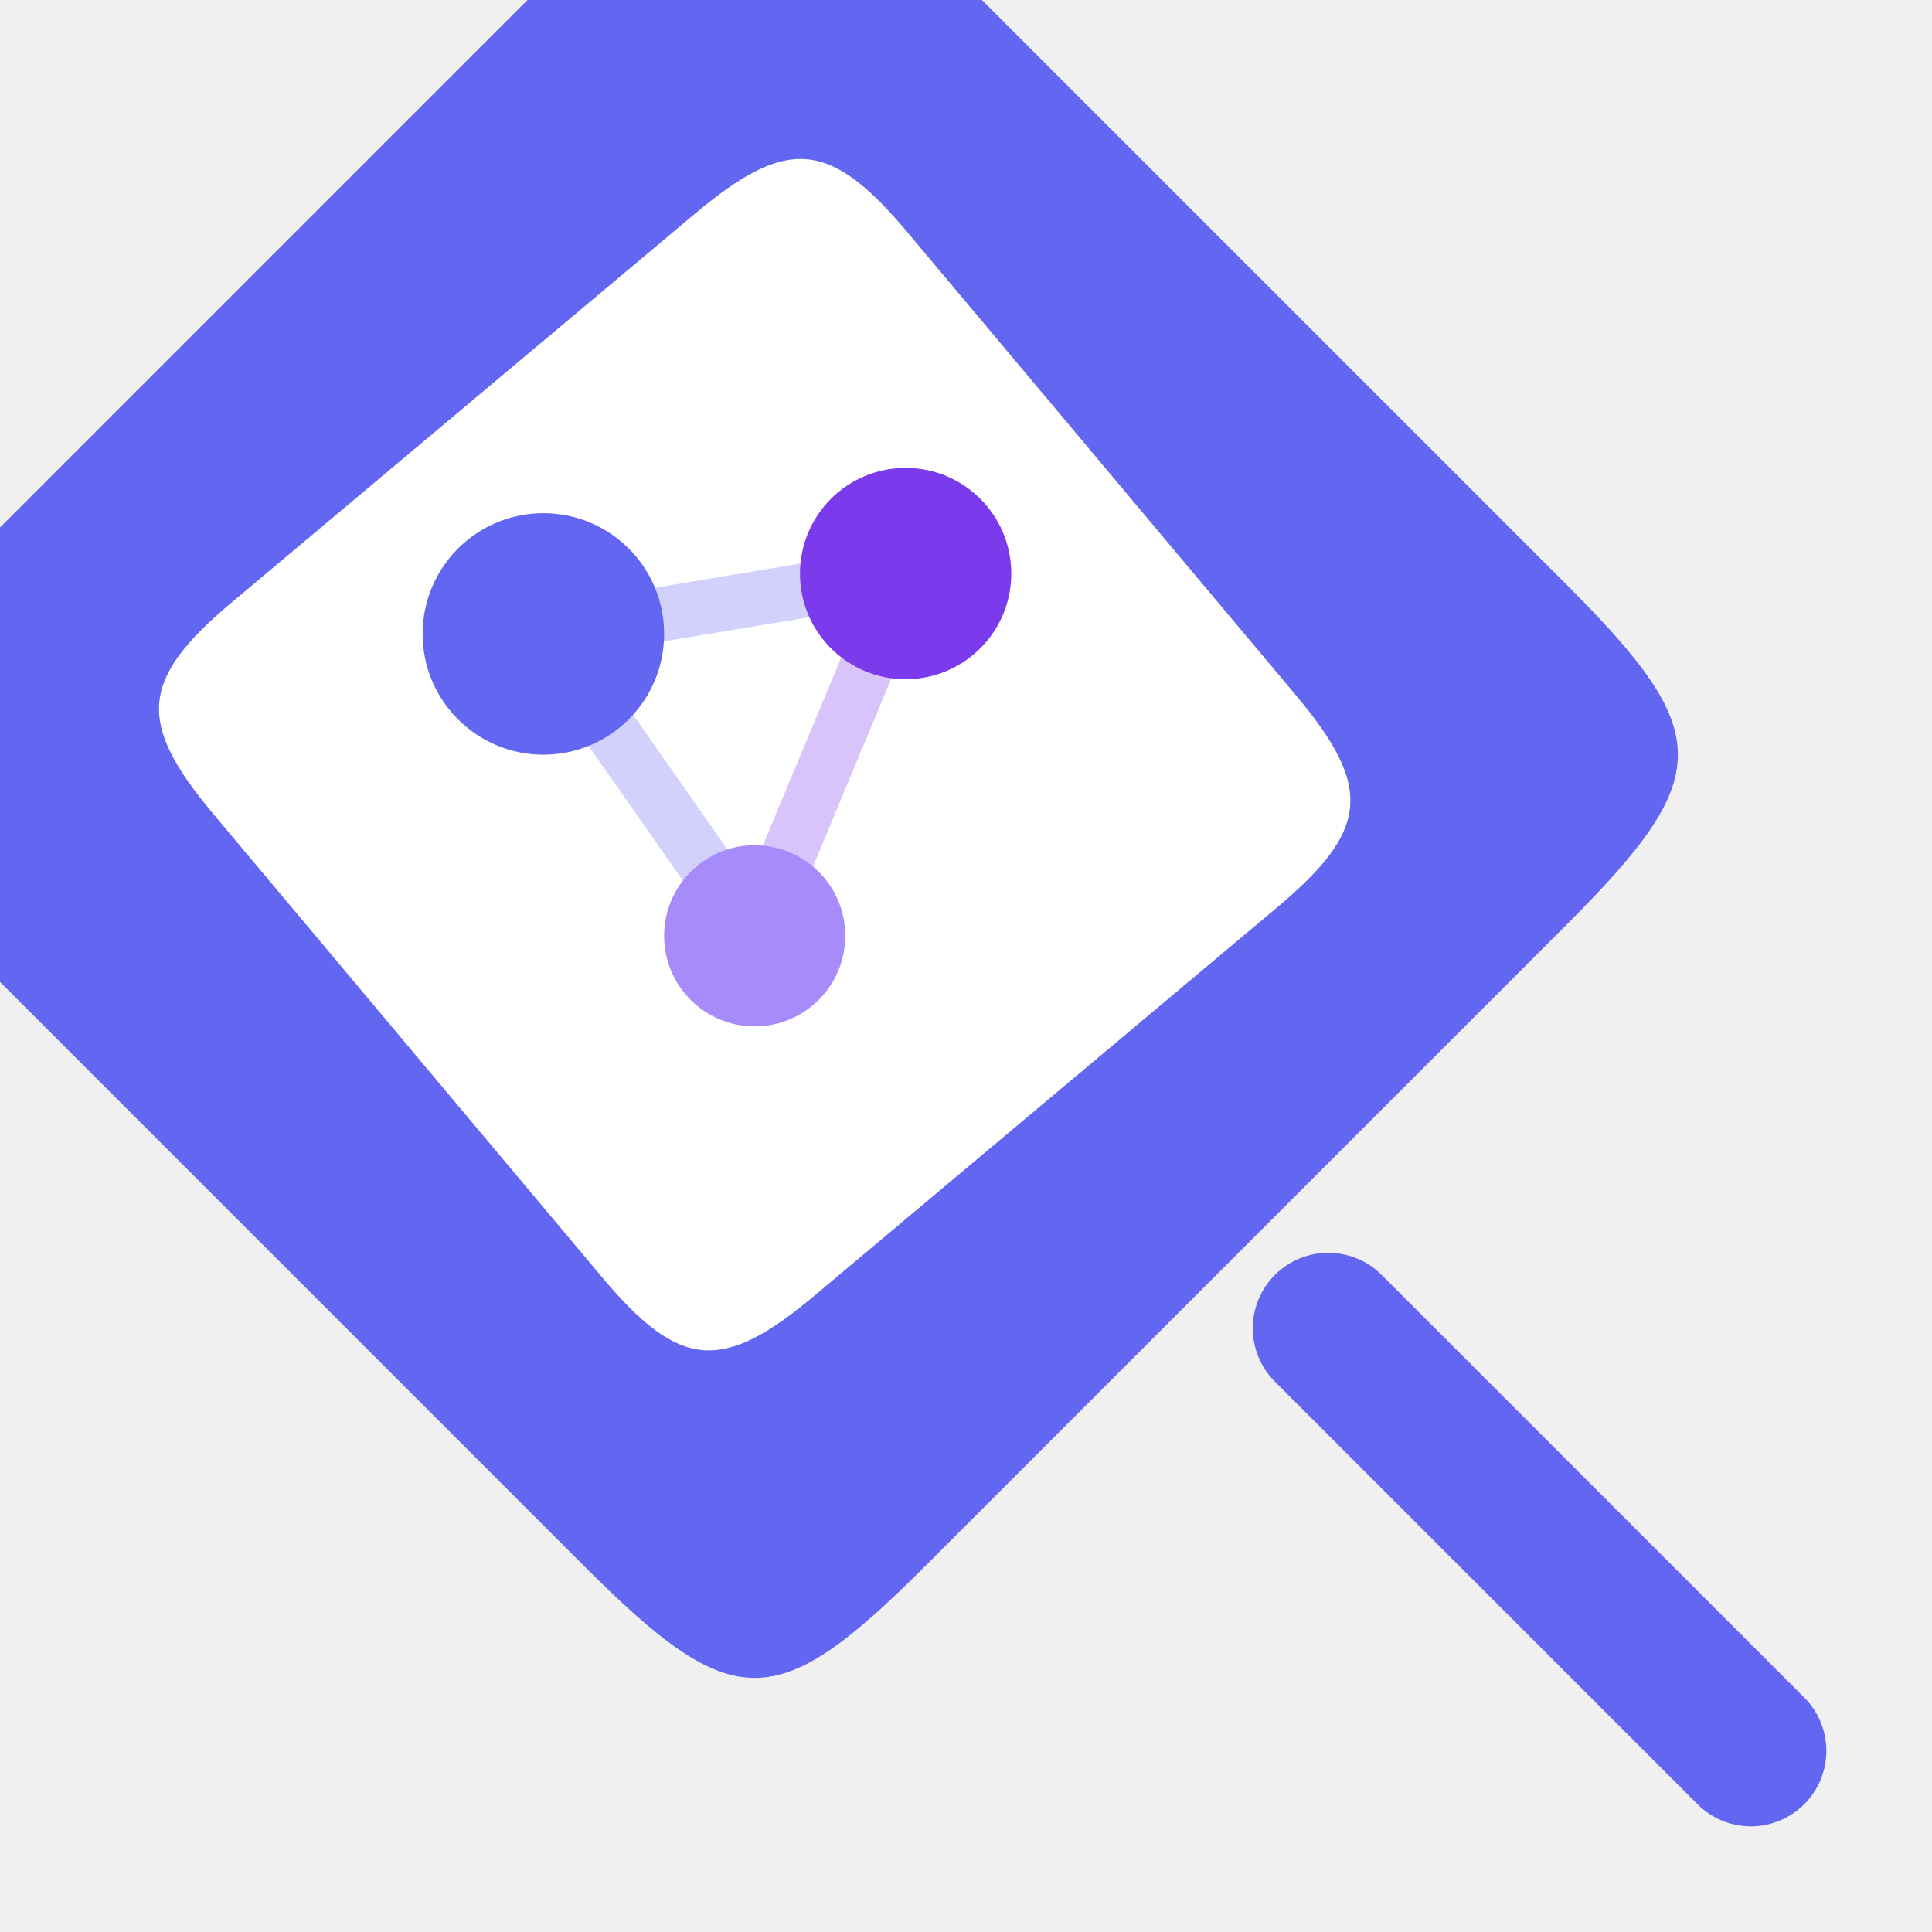
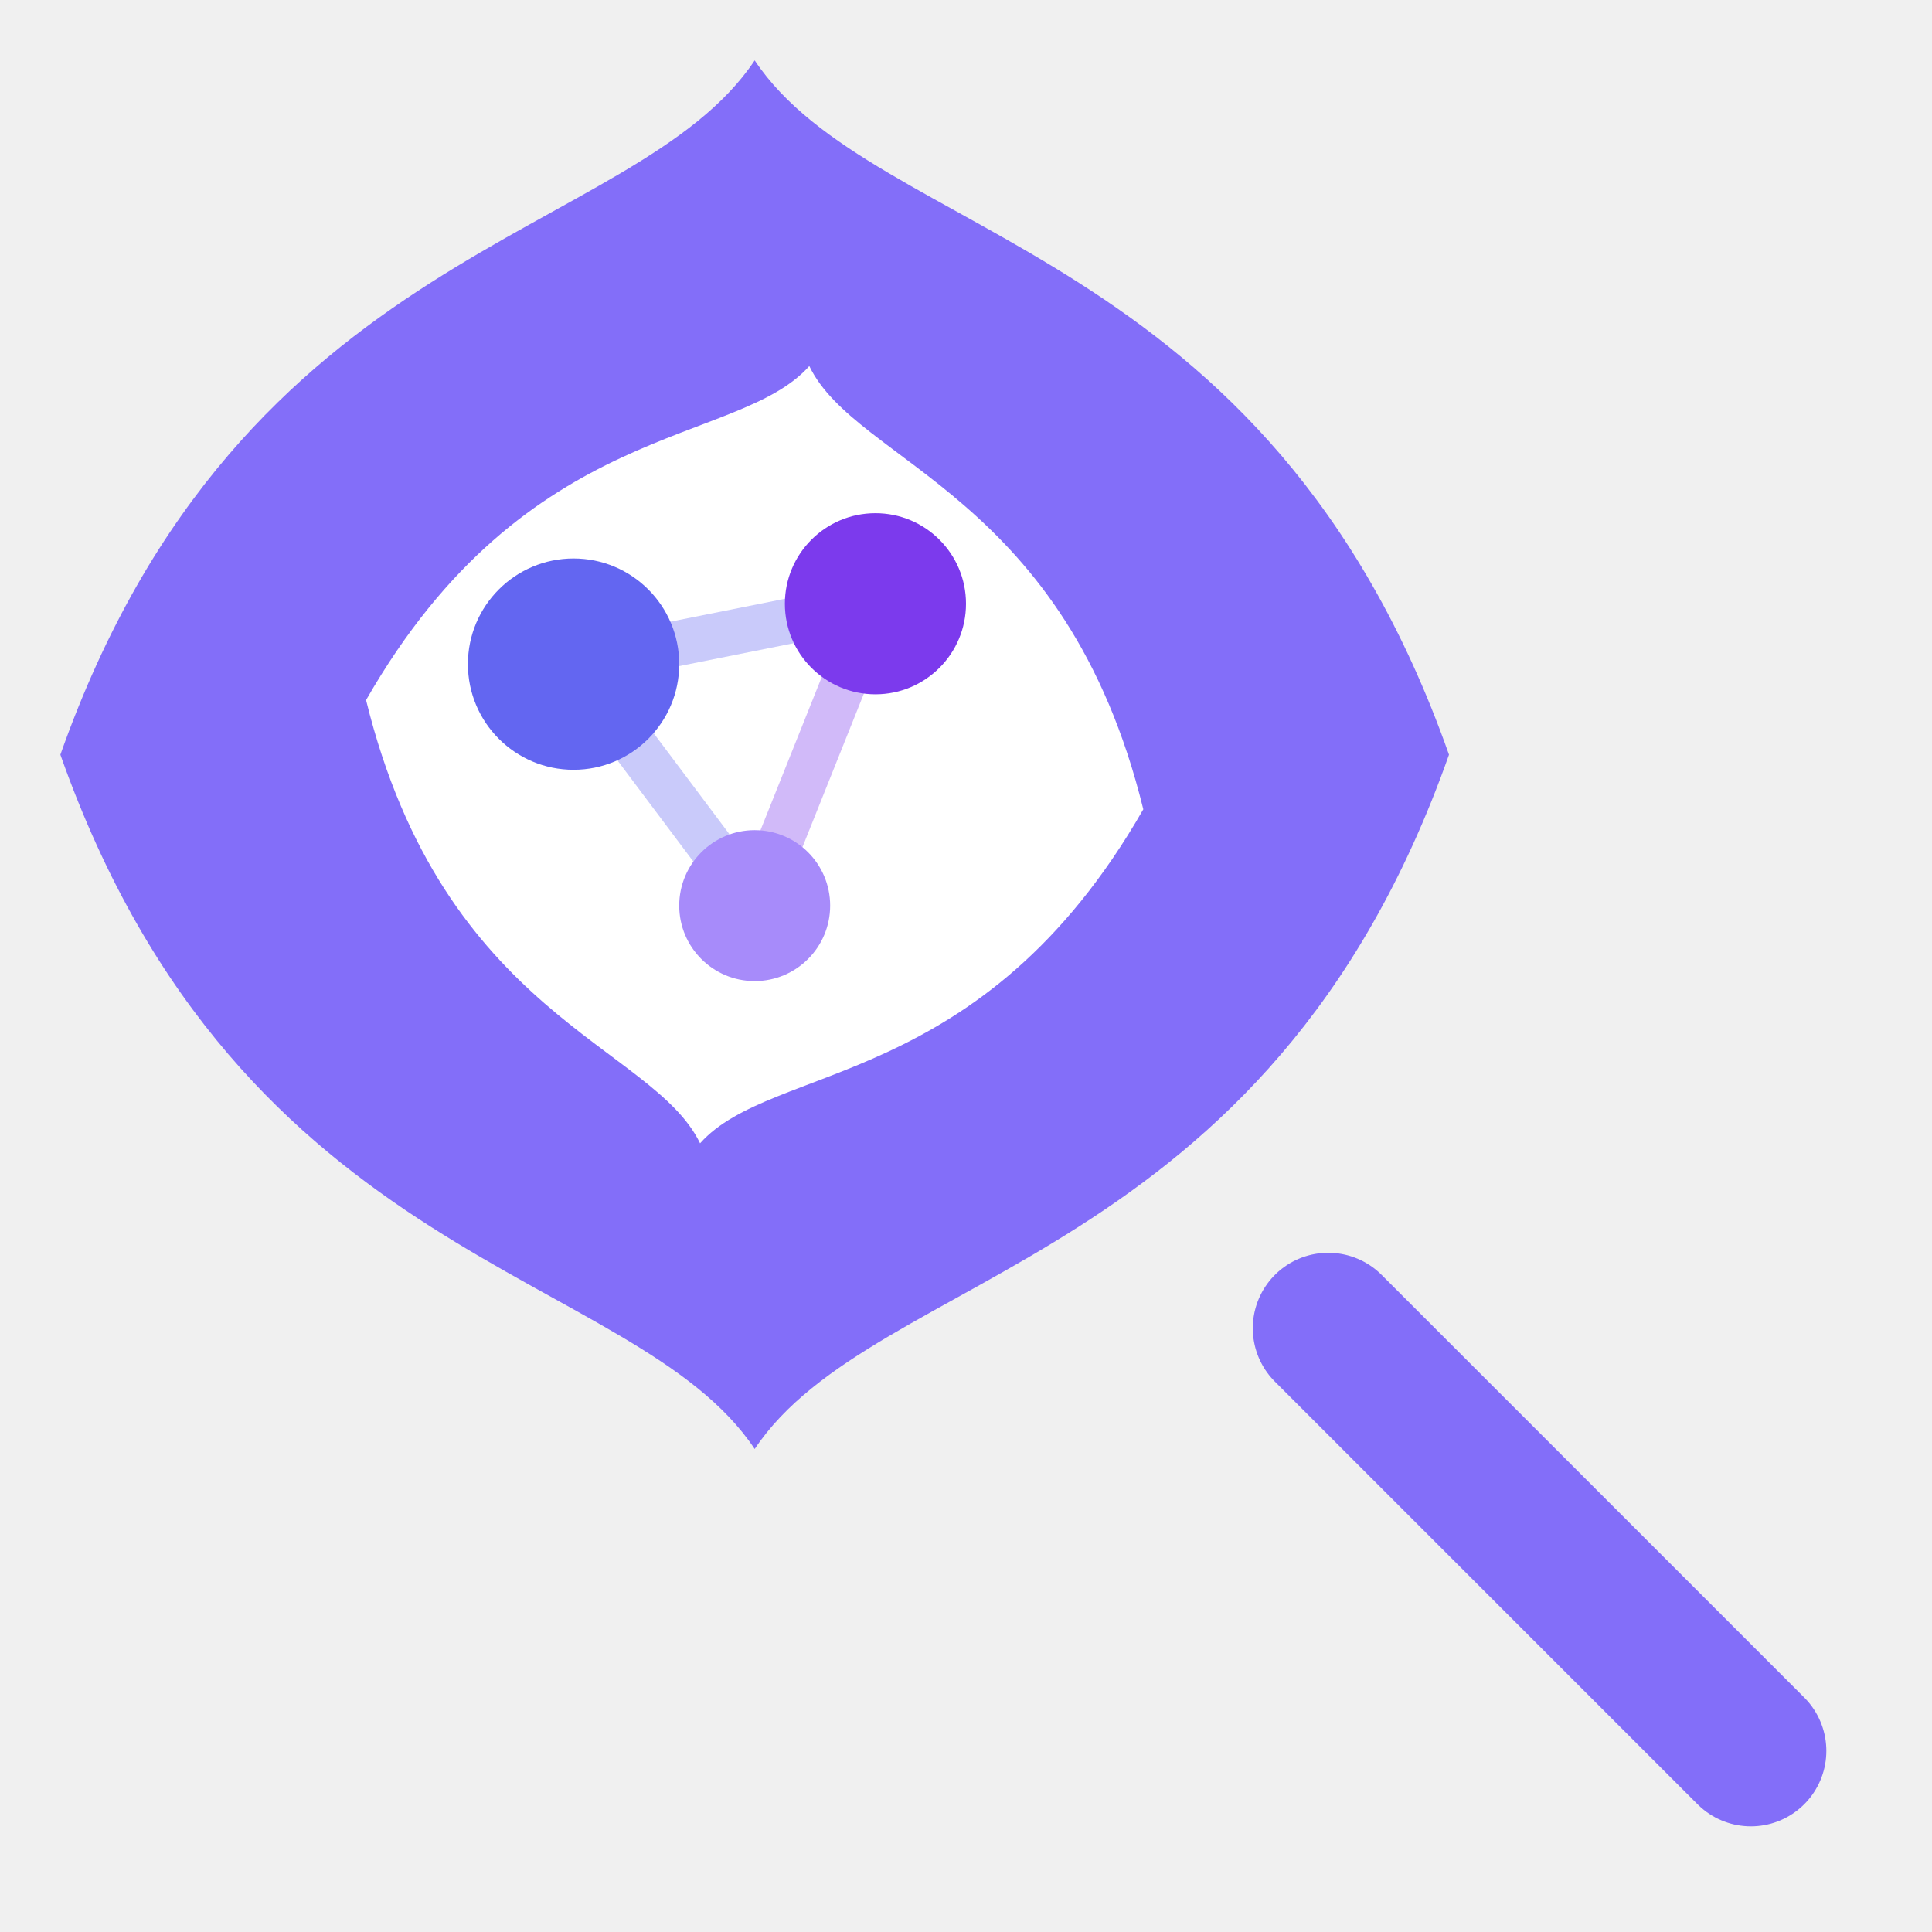
<svg xmlns="http://www.w3.org/2000/svg" viewBox="0 0 64 64" fill="none">
-   <path d="M10 2 L40 2 C47 2 48 3 48 10 L48 40 C48 47 47 48 40 48 L10 48 C3 48 2 47 2 40 L2 10 C2 3 3 2 10 2Z" fill="#6366f1" transform="rotate(45 25 25)" />
-   <path d="M15 10 L35 10 C39 10 40 11 40 15 L40 35 C40 39 39 40 35 40 L15 40 C11 40 10 39 10 35 L10 15 C10 11 11 10 15 10Z" fill="white" transform="rotate(50 25 25)" />
-   <line x1="18" y1="21" x2="30" y2="19" stroke="#6366f1" stroke-width="1.8" opacity="0.3" />
-   <line x1="18" y1="21" x2="25" y2="31" stroke="#6366f1" stroke-width="1.8" opacity="0.3" />
-   <line x1="30" y1="19" x2="25" y2="31" stroke="#7c3aed" stroke-width="1.8" opacity="0.3" />
-   <circle cx="18" cy="21" r="4" fill="#6366f1" />
-   <circle cx="30" cy="19" r="3.5" fill="#7c3aed" />
-   <circle cx="25" cy="31" r="3" fill="#a78bfa" />
-   <line x1="44" y1="44" x2="58" y2="58" stroke="#6366f1" stroke-width="5" stroke-linecap="round" />
+   <path d="M25 2 C29 8, 42 8, 48 25 C42 42, 29 42, 25 48 C21 42, 8 42, 2 25 C8 8, 21 8, 25 2Z" fill="#836EF9" transform="rotate(0 25 25)" />
+   <path d="M25 12 C27 15, 34 15, 38 25 C34 35, 27 35, 25 38 C23 35, 16 35, 12 25 C16 15, 23 15, 25 12Z" fill="white" transform="rotate(8 25 25)" />
+   <line x1="19" y1="22" x2="29" y2="20" stroke="#6366f1" stroke-width="1.5" opacity="0.35" />
+   <line x1="19" y1="22" x2="25" y2="30" stroke="#6366f1" stroke-width="1.5" opacity="0.35" />
+   <line x1="29" y1="20" x2="25" y2="30" stroke="#7c3aed" stroke-width="1.5" opacity="0.35" />
+   <circle cx="19" cy="22" r="3.5" fill="#6366f1" />
+   <circle cx="29" cy="20" r="3" fill="#7c3aed" />
+   <circle cx="25" cy="30" r="2.5" fill="#a78bfa" />
+   <line x1="44" y1="44" x2="58" y2="58" stroke="#836EF9" stroke-width="5" stroke-linecap="round" />
</svg>
